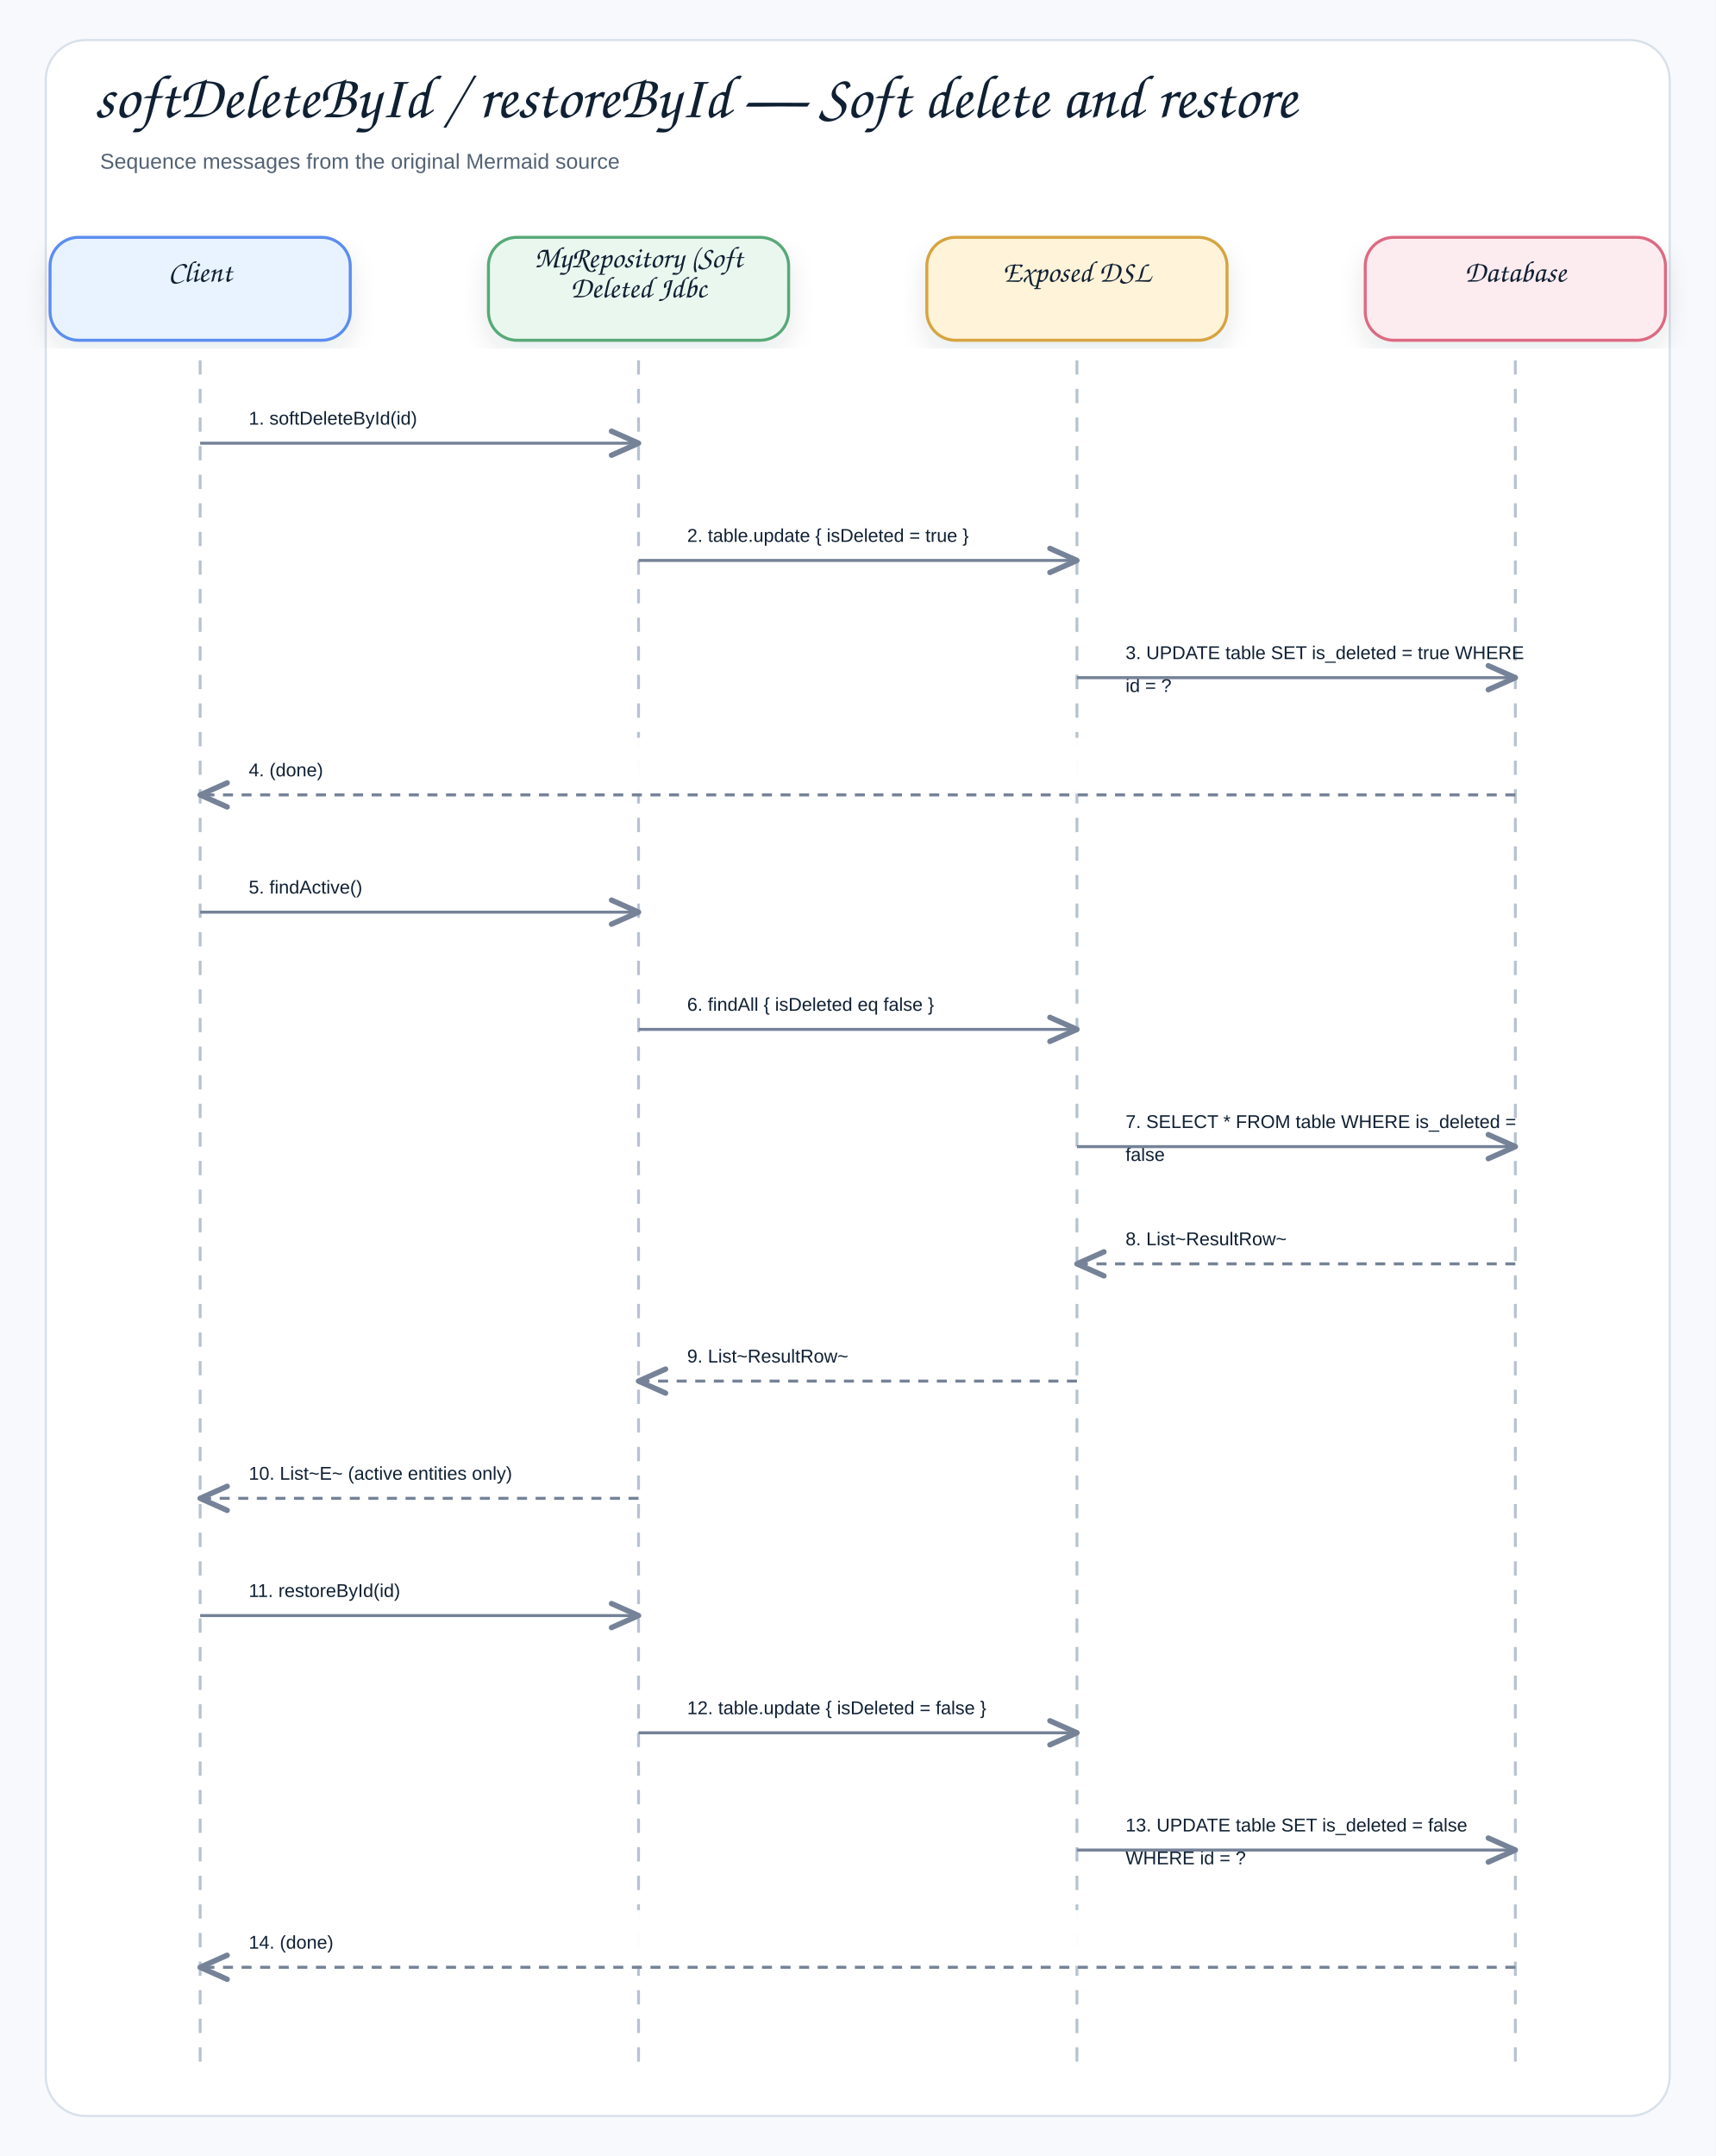
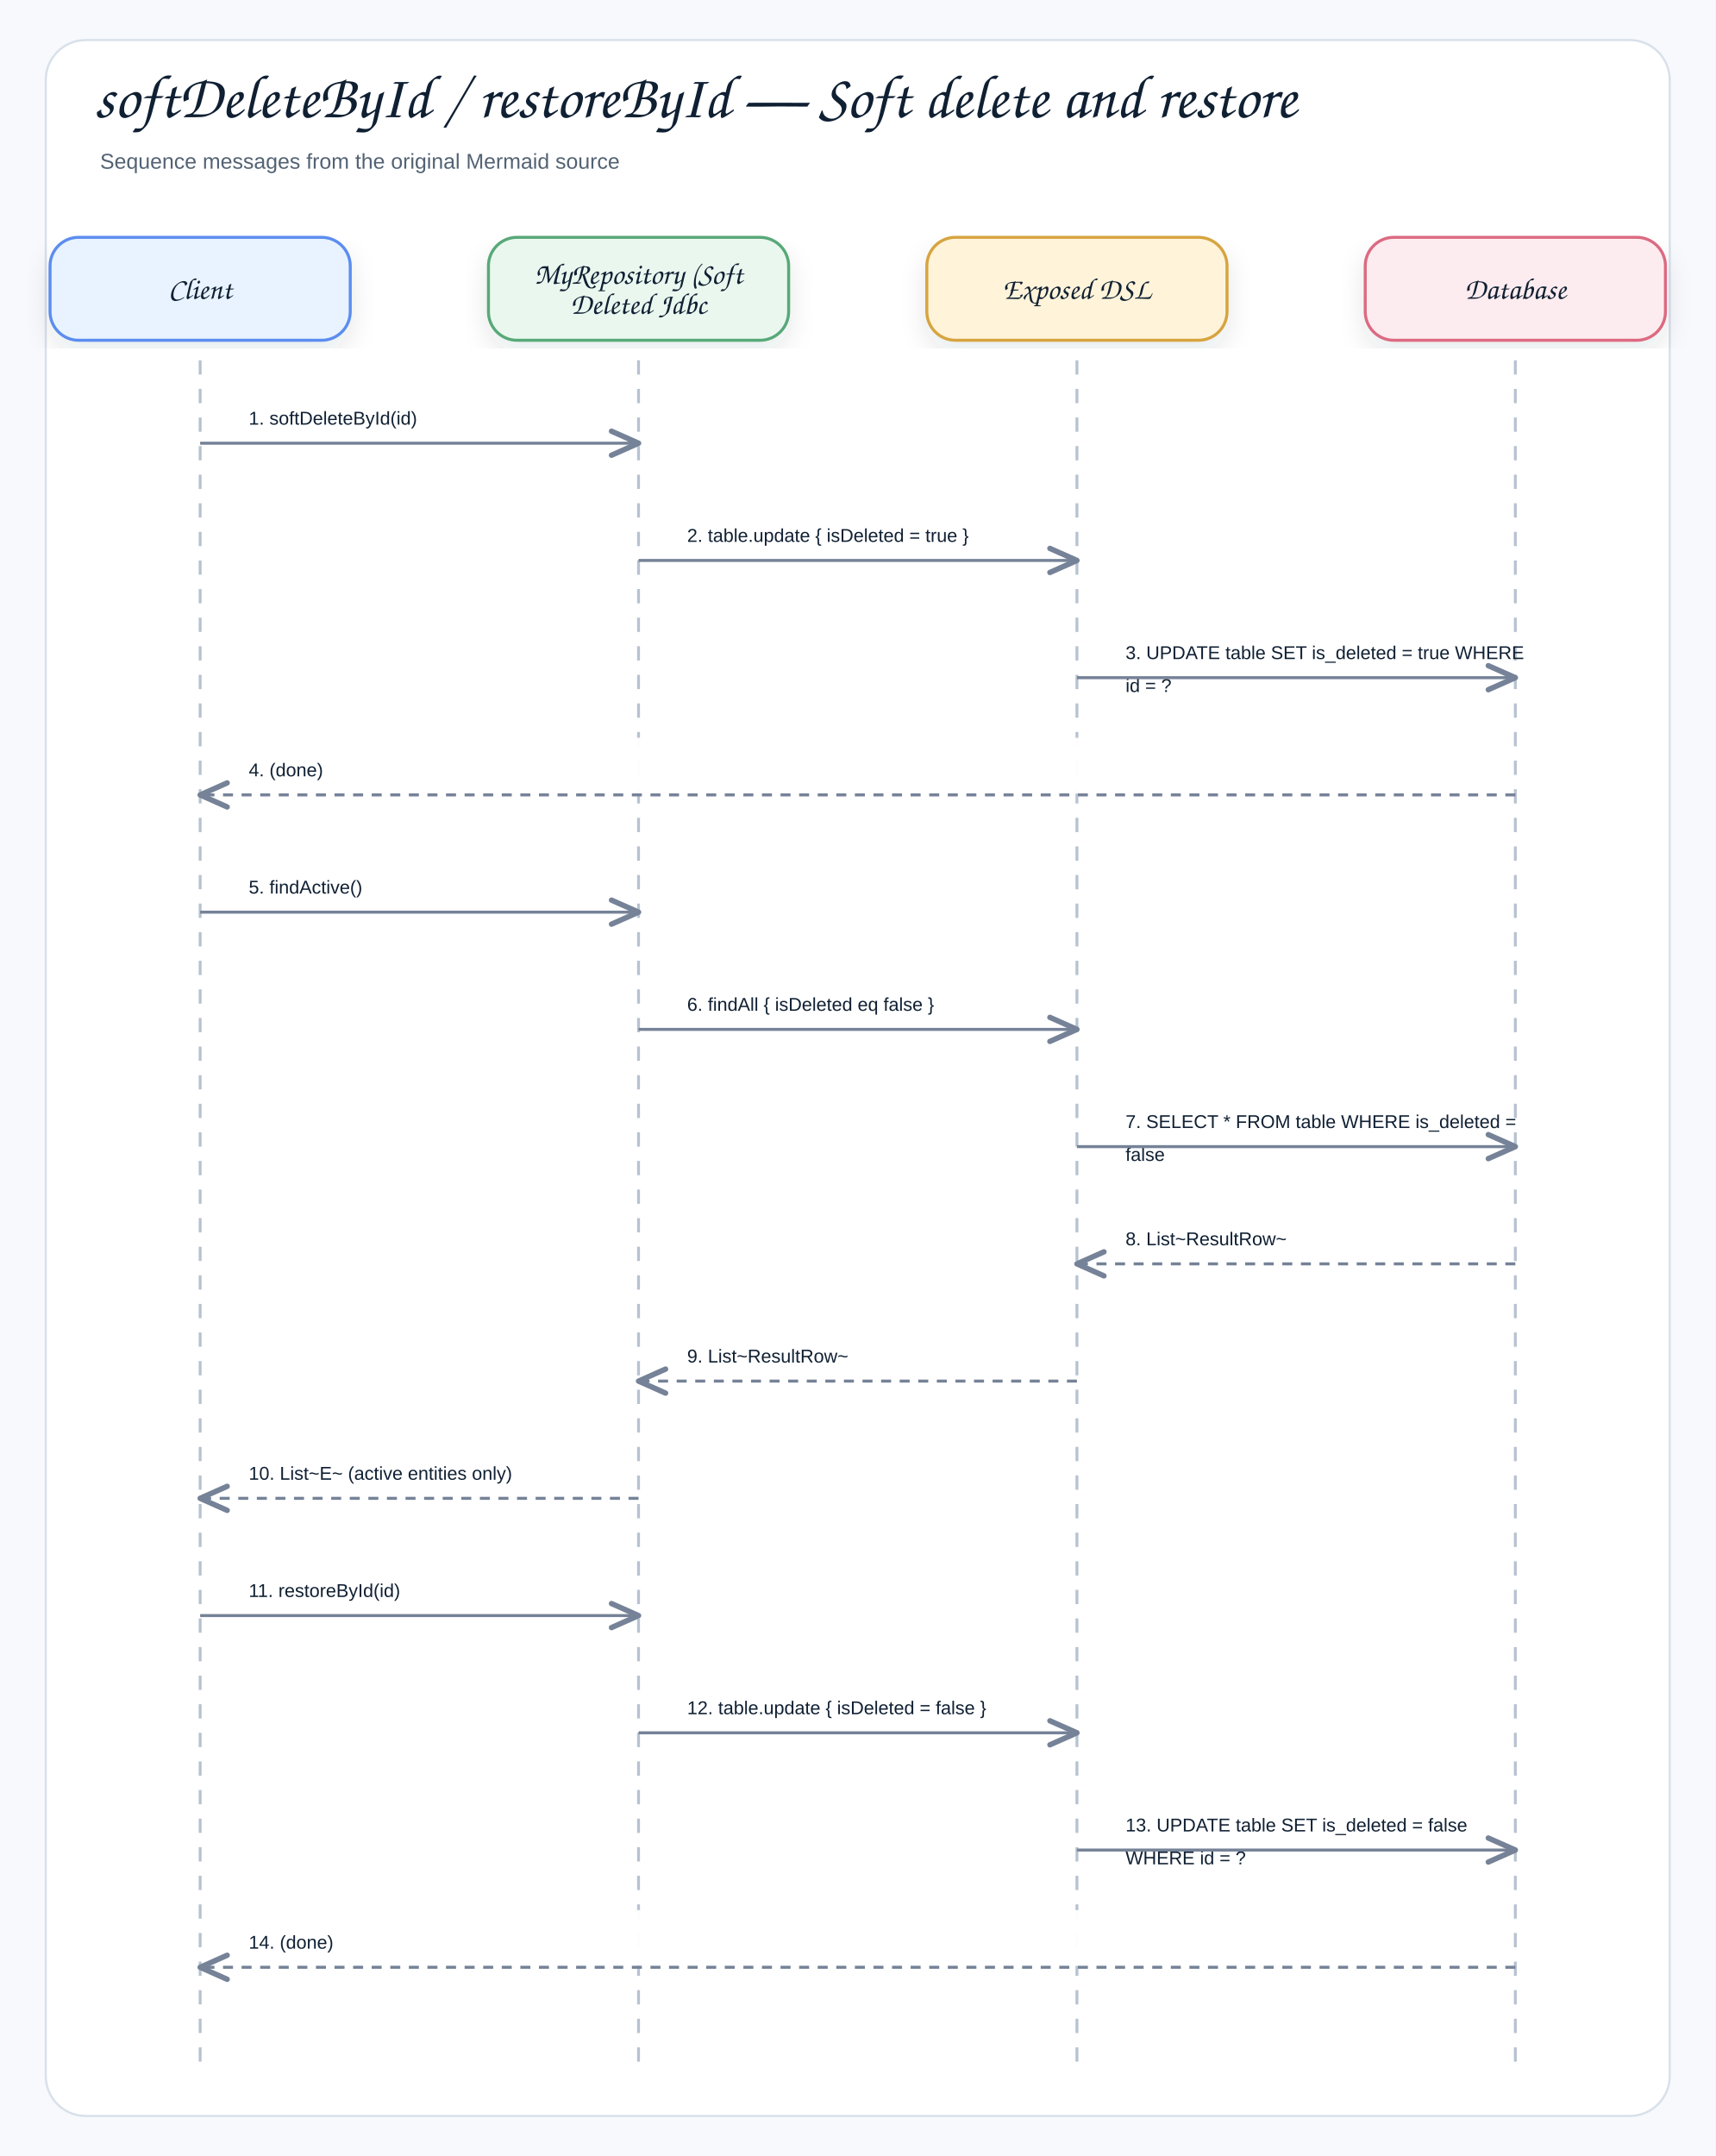
<svg xmlns="http://www.w3.org/2000/svg" width="1200" height="1508" viewBox="0 0 1200 1508" role="img" aria-label="softDeleteById / restoreById — Soft delete and restore">
  <defs>
    <filter id="shadow" x="-8%" y="-8%" width="116%" height="116%">
      <feDropShadow dx="0" dy="8" stdDeviation="9" flood-color="#1f2937" flood-opacity="0.10" />
    </filter>
    <marker id="openArrow" markerWidth="12" markerHeight="10" refX="10" refY="5" orient="auto" markerUnits="strokeWidth">
      <path d="M 1 1 L 10 5 L 1 9" fill="none" stroke="#758297" stroke-width="1.8" stroke-linecap="round" stroke-linejoin="round" />
    </marker>
    <marker id="inherit" markerWidth="14" markerHeight="12" refX="12" refY="6" orient="auto" markerUnits="strokeWidth">
      <path d="M 0 1 L 12 6 L 0 11 Z" fill="#ffffff" stroke="#758297" stroke-width="1.8" />
    </marker>
    <style>
    .canvas{fill:#f7f9fc}.frame{fill:#fff;stroke:#d8e0ea;stroke-width:1.5}
    .title{font-family:"Architects Daughter","Comic Sans MS","Comic Sans",cursive;font-size:43px;font-weight:400;fill:#102033}
    .subtitle{font-family:"Comic Sans MS","Comic Sans","Comic Neue",Arial,sans-serif;font-size:15px;font-weight:400;fill:#536273}
    .label{font-family:"Architects Daughter","Comic Sans MS","Comic Sans",cursive;font-size:25px;font-weight:400;fill:#102033}
    .smallLabel{font-family:"Architects Daughter","Comic Sans MS","Comic Sans",cursive;font-size:21px;font-weight:400;fill:#102033}
    .mono{font-family:"Comic Sans MS","Comic Sans","Comic Neue",Arial,sans-serif;font-size:12px;font-weight:400;fill:#102033}
    .small{font-family:"Comic Sans MS","Comic Sans","Comic Neue",Arial,sans-serif;font-size:12px;font-weight:400;fill:#536273}
    .strong{font-family:"Comic Sans MS","Comic Sans","Comic Neue",Arial,sans-serif;font-size:13px;font-weight:400;fill:#102033}
    .card{stroke-width:2.1;filter:url(#shadow)}.compartment{stroke-width:1.5;fill:none}
    .line{stroke:#758297;stroke-width:2.1;fill:none;marker-end:url(#openArrow)}
    .plainLine{stroke:#758297;stroke-width:2.1;fill:none}
    .dashed{stroke:#758297;stroke-width:2.1;stroke-dasharray:7 6;fill:none;marker-end:url(#openArrow)}
    .inheritLine{stroke:#758297;stroke-width:2.2;fill:none;marker-end:url(#inherit)}
    .implLine{stroke:#758297;stroke-width:2.2;stroke-dasharray:8 7;fill:none;marker-end:url(#inherit)}
  </style>
  </defs>
  <rect class="canvas" width="1200" height="1508" />
  <rect class="frame" x="32" y="28" width="1136" height="1452" rx="28" />
  <text class="title" x="66" y="82">softDeleteById / restoreById — Soft delete and restore</text>
  <text class="subtitle" x="70" y="118">Sequence messages from the original Mermaid source</text>
  <rect class="card" x="35" y="166" width="210" height="72" rx="20" fill="#E8F3FF" stroke="#5B8DEF" />
-   <text class="smallLabel" x="140" y="197" text-anchor="middle">Client</text>
+   <text class="smallLabel" x="140" y="209" text-anchor="middle">Client</text>
  <line x1="140" y1="252" x2="140" y2="1448" stroke="#b7c2d1" stroke-width="2" stroke-dasharray="10 10" />
  <rect class="card" x="341.667" y="166" width="210" height="72" rx="20" fill="#EAF7EF" stroke="#58A978" />
-   <text class="smallLabel" x="446.667" y="187" text-anchor="middle">MyRepository (Soft</text>
-   <text class="smallLabel" x="446.667" y="208" text-anchor="middle">Deleted Jdbc</text>
+   <text class="smallLabel" x="446.667" y="198.5" text-anchor="middle">MyRepository (Soft</text>
+   <text class="smallLabel" x="446.667" y="219.5" text-anchor="middle">Deleted Jdbc</text>
  <line x1="446.667" y1="252" x2="446.667" y2="1448" stroke="#b7c2d1" stroke-width="2" stroke-dasharray="10 10" />
  <rect class="card" x="648.333" y="166" width="210" height="72" rx="20" fill="#FFF3D9" stroke="#D6A441" />
-   <text class="smallLabel" x="753.333" y="197" text-anchor="middle">Exposed DSL</text>
+   <text class="smallLabel" x="753.333" y="209" text-anchor="middle">Exposed DSL</text>
  <line x1="753.333" y1="252" x2="753.333" y2="1448" stroke="#b7c2d1" stroke-width="2" stroke-dasharray="10 10" />
  <rect class="card" x="955" y="166" width="210" height="72" rx="20" fill="#FDECEF" stroke="#DC6B82" />
-   <text class="smallLabel" x="1060" y="197" text-anchor="middle">Database</text>
+   <text class="smallLabel" x="1060" y="209" text-anchor="middle">Database</text>
  <line x1="1060" y1="252" x2="1060" y2="1448" stroke="#b7c2d1" stroke-width="2" stroke-dasharray="10 10" />
  <rect x="158" y="270" width="270.667" height="39" rx="12" fill="#ffffff" opacity="0.97" />
  <text class="strong" x="174" y="297" text-anchor="start">1. softDeleteById(id)</text>
  <path class="line" d="M140 310 L446.667 310" />
  <rect x="464.667" y="352" width="270.667" height="39" rx="12" fill="#ffffff" opacity="0.97" />
  <text class="strong" x="480.667" y="379" text-anchor="start">2. table.update { isDeleted = true }</text>
  <path class="line" d="M446.667 392 L753.333 392" />
  <rect x="771.333" y="434" width="270.667" height="62" rx="12" fill="#ffffff" opacity="0.97" />
  <text class="strong" x="787.333" y="461" text-anchor="start">3. UPDATE table SET is_deleted = true WHERE</text>
  <text class="strong" x="787.333" y="484" text-anchor="start">id = ?</text>
  <path class="line" d="M753.333 474 L1060 474" />
  <rect x="158" y="516" width="884" height="39" rx="12" fill="#ffffff" opacity="0.97" />
  <text class="strong" x="174" y="543" text-anchor="start">4. (done)</text>
  <path class="dashed" d="M1060 556 L140 556" />
  <rect x="158" y="598" width="270.667" height="39" rx="12" fill="#ffffff" opacity="0.97" />
  <text class="strong" x="174" y="625" text-anchor="start">5. findActive()</text>
  <path class="line" d="M140 638 L446.667 638" />
  <rect x="464.667" y="680" width="270.667" height="39" rx="12" fill="#ffffff" opacity="0.97" />
  <text class="strong" x="480.667" y="707" text-anchor="start">6. findAll { isDeleted eq false }</text>
  <path class="line" d="M446.667 720 L753.333 720" />
  <rect x="771.333" y="762" width="270.667" height="62" rx="12" fill="#ffffff" opacity="0.97" />
  <text class="strong" x="787.333" y="789" text-anchor="start">7. SELECT * FROM table WHERE is_deleted =</text>
  <text class="strong" x="787.333" y="812" text-anchor="start">false</text>
  <path class="line" d="M753.333 802 L1060 802" />
  <rect x="771.333" y="844" width="270.667" height="39" rx="12" fill="#ffffff" opacity="0.97" />
  <text class="strong" x="787.333" y="871" text-anchor="start">8. List~ResultRow~</text>
  <path class="dashed" d="M1060 884 L753.333 884" />
  <rect x="464.667" y="926" width="270.667" height="39" rx="12" fill="#ffffff" opacity="0.97" />
  <text class="strong" x="480.667" y="953" text-anchor="start">9. List~ResultRow~</text>
  <path class="dashed" d="M753.333 966 L446.667 966" />
  <rect x="158" y="1008" width="270.667" height="39" rx="12" fill="#ffffff" opacity="0.97" />
  <text class="strong" x="174" y="1035" text-anchor="start">10. List~E~ (active entities only)</text>
  <path class="dashed" d="M446.667 1048 L140 1048" />
  <rect x="158" y="1090" width="270.667" height="39" rx="12" fill="#ffffff" opacity="0.97" />
  <text class="strong" x="174" y="1117" text-anchor="start">11. restoreById(id)</text>
  <path class="line" d="M140 1130 L446.667 1130" />
  <rect x="464.667" y="1172" width="270.667" height="39" rx="12" fill="#ffffff" opacity="0.97" />
  <text class="strong" x="480.667" y="1199" text-anchor="start">12. table.update { isDeleted = false }</text>
  <path class="line" d="M446.667 1212 L753.333 1212" />
  <rect x="771.333" y="1254" width="270.667" height="62" rx="12" fill="#ffffff" opacity="0.97" />
  <text class="strong" x="787.333" y="1281" text-anchor="start">13. UPDATE table SET is_deleted = false</text>
  <text class="strong" x="787.333" y="1304" text-anchor="start">WHERE id = ?</text>
  <path class="line" d="M753.333 1294 L1060 1294" />
  <rect x="158" y="1336" width="884" height="39" rx="12" fill="#ffffff" opacity="0.97" />
  <text class="strong" x="174" y="1363" text-anchor="start">14. (done)</text>
  <path class="dashed" d="M1060 1376 L140 1376" />
</svg>
